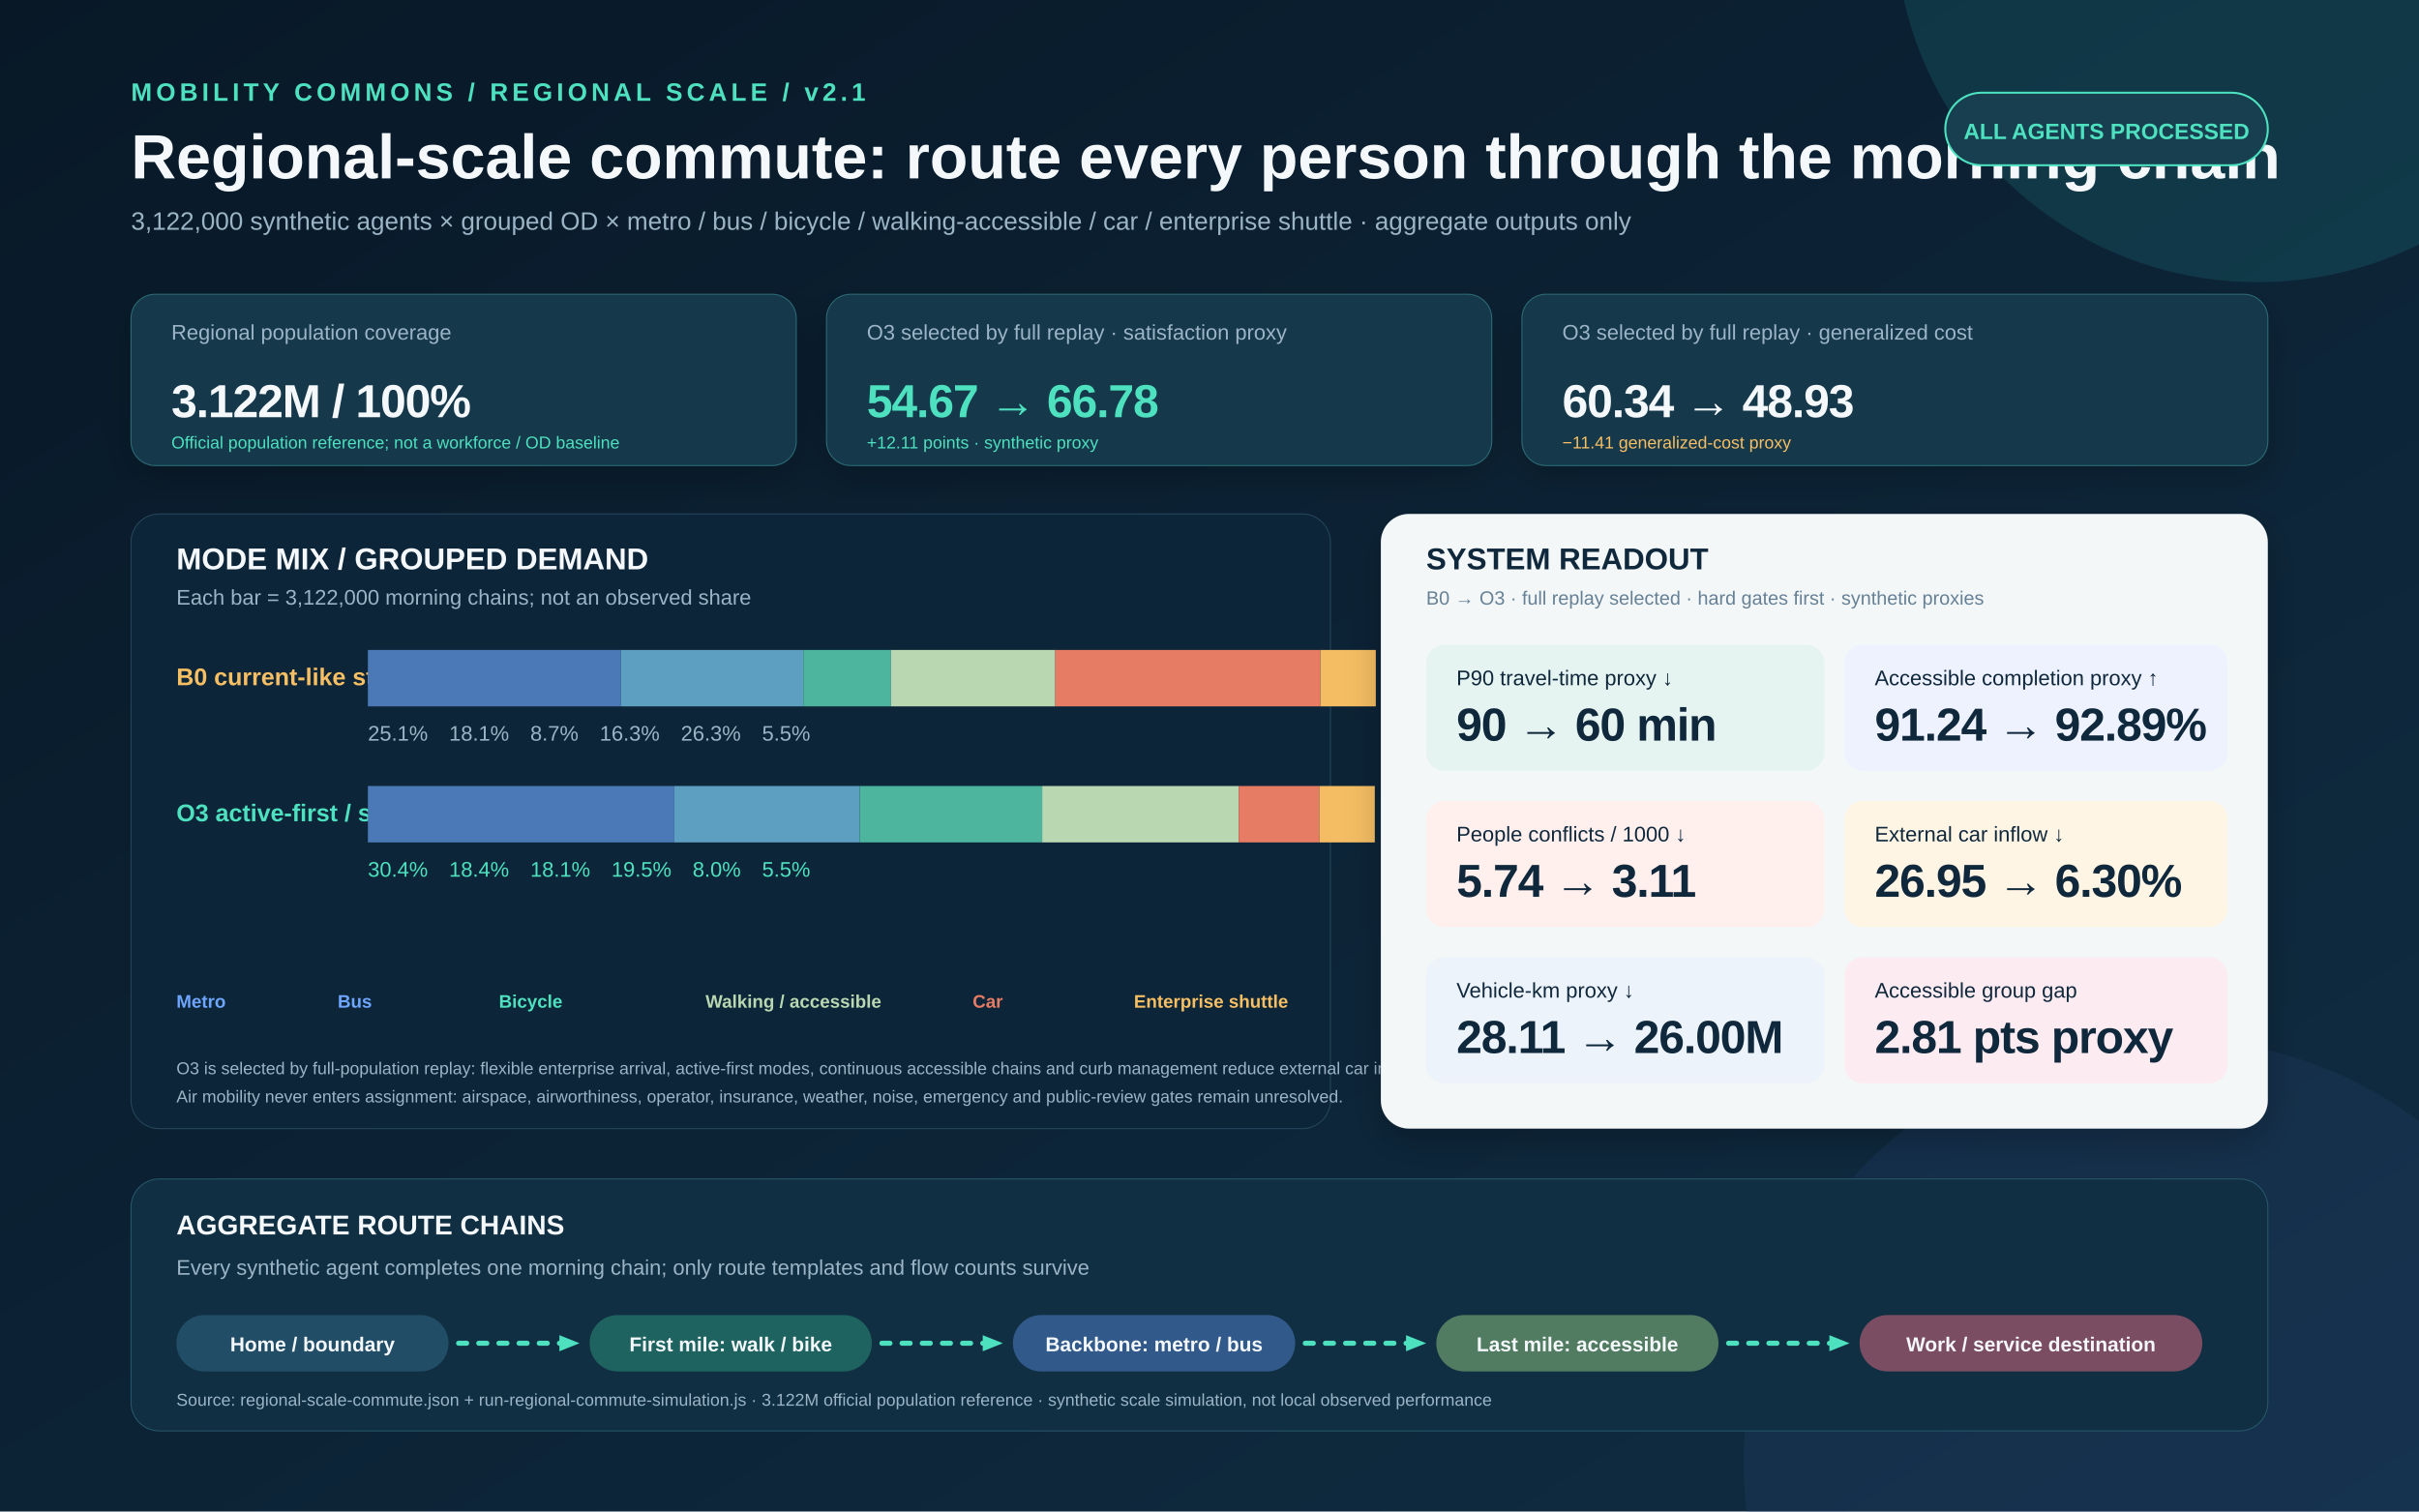
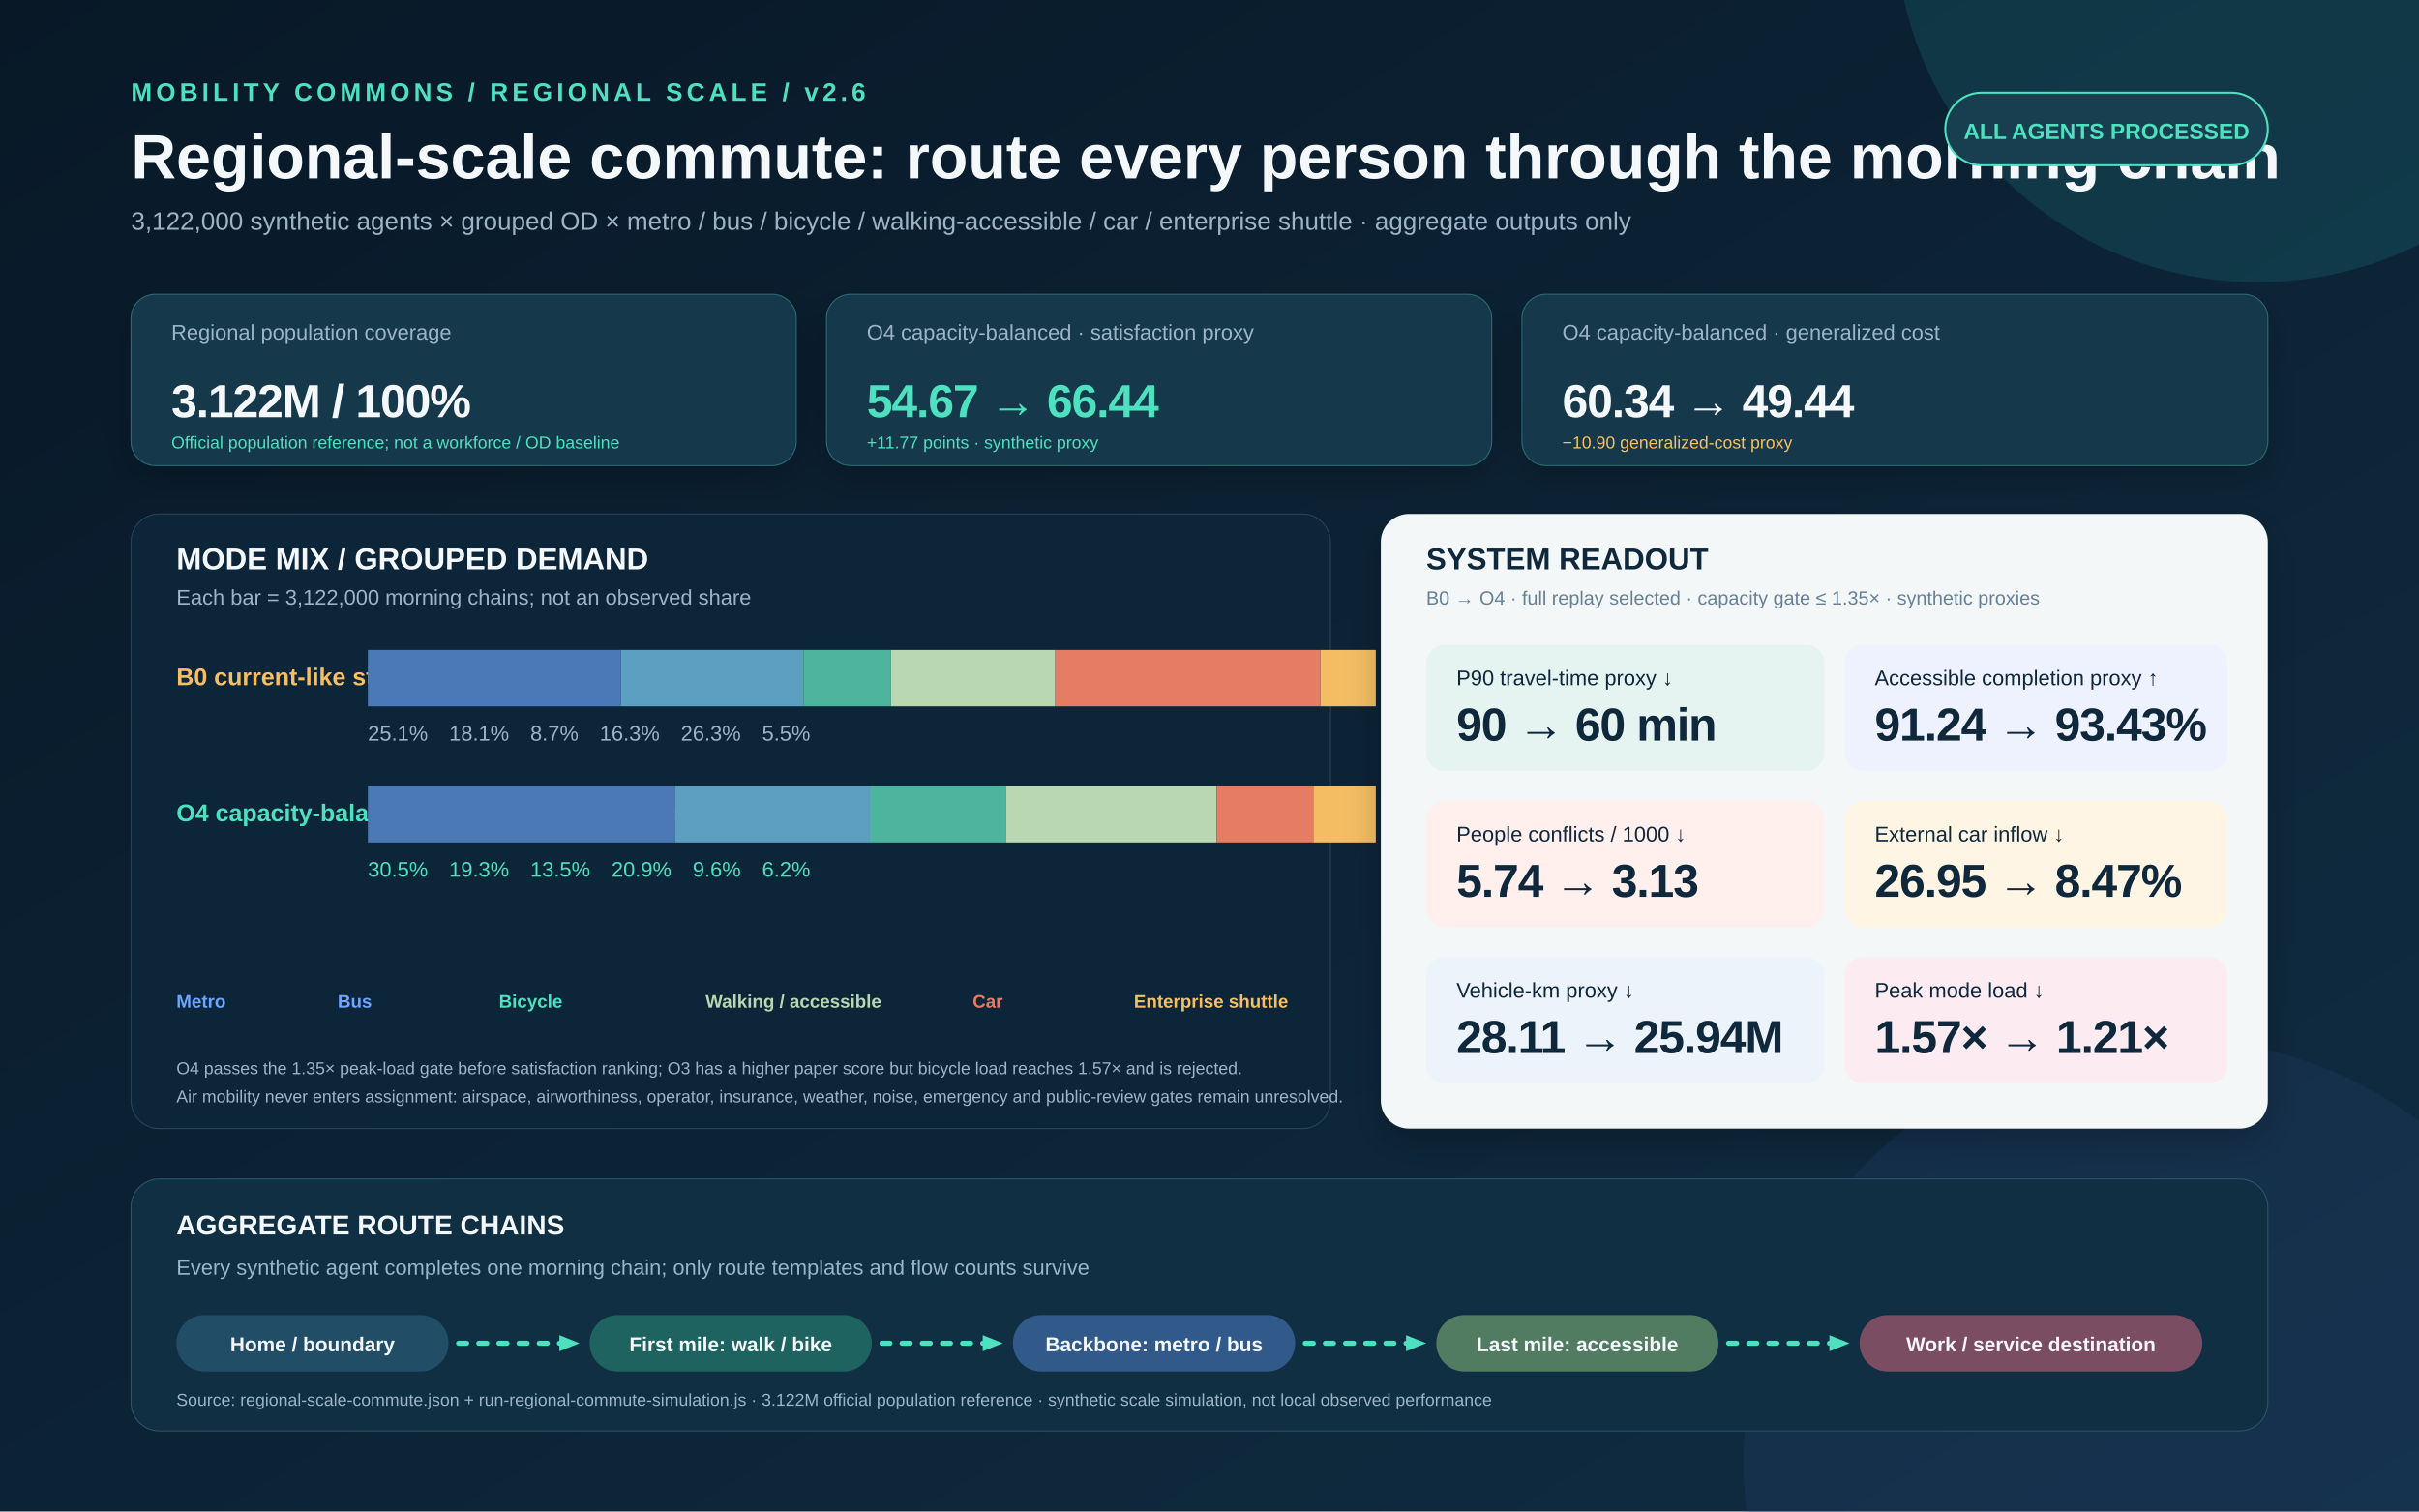
<svg xmlns="http://www.w3.org/2000/svg" width="2400" height="1500" viewBox="0 0 2400 1500" role="img" aria-labelledby="title desc">
  <defs>
    <linearGradient id="bg" x1="0" y1="0" x2="1" y2="1">
      <stop offset="0" stop-color="#081827" />
      <stop offset="1" stop-color="#102d43" />
    </linearGradient>
    <filter id="shadow" x="-10%" y="-10%" width="120%" height="130%">
      <feDropShadow dx="0" dy="12" stdDeviation="18" flood-color="#000" flood-opacity=".22" />
    </filter>
    <style>
      .sans{font-family:Arial,PingFang SC,Microsoft YaHei,sans-serif}.white{fill:#f4f8fb}.muted{fill:#9bb4c6}.teal{fill:#4de1bf}.amber{fill:#f7bf63}.pink{fill:#f07d9e}.blue{fill:#6ea5ff}.card{fill:#f3f7f8}.ink{fill:#10283c}.small{font-size:21px}.label{font-size:24px;font-weight:700}.value{font-size:46px;font-weight:800;letter-spacing:-1px}.tiny{font-size:17px}.mode{font-size:18px;font-weight:700}.arrow{fill:none;stroke:#4de1bf;stroke-width:5;stroke-linecap:round;stroke-dasharray:8 12}
    </style>
  </defs>
  <rect width="2400" height="1500" fill="url(#bg)" />
  <circle cx="2240" cy="-80" r="360" fill="#1a6f76" opacity=".28" />
  <circle cx="2150" cy="1450" r="420" fill="#294575" opacity=".22" />
-   <text x="130" y="100" class="sans teal" font-size="25" font-weight="800" letter-spacing="4">MOBILITY COMMONS / REGIONAL SCALE / v2.1</text>
+   <text x="130" y="100" class="sans teal" font-size="25" font-weight="800" letter-spacing="4">MOBILITY COMMONS / REGIONAL SCALE / v2.6</text>
  <text x="130" y="177" class="sans white" font-size="62" font-weight="800">Regional-scale commute: route every person through the morning chain</text>
  <text x="130" y="228" class="sans muted" font-size="25">3,122,000 synthetic agents × grouped OD × metro / bus / bicycle / walking-accessible / car / enterprise shuttle · aggregate outputs only</text>
  <rect x="1930" y="92" width="320" height="72" rx="36" fill="#173f50" stroke="#4de1bf" stroke-width="2" />
  <text x="2090" y="138" text-anchor="middle" class="sans teal" font-size="22" font-weight="800">ALL AGENTS PROCESSED</text>
  <g filter="url(#shadow)">
    <rect x="130" y="292" width="660" height="170" rx="24" fill="#12384c" stroke="#2e6b73" />
    <rect x="820" y="292" width="660" height="170" rx="24" fill="#12384c" stroke="#2e6b73" />
    <rect x="1510" y="292" width="740" height="170" rx="24" fill="#12384c" stroke="#2e6b73" />
  </g>
  <text x="170" y="337" class="sans muted small">Regional population coverage</text>
  <text x="170" y="414" class="sans white value">3.122M / 100%</text>
  <text x="170" y="445" class="sans teal tiny">Official population reference; not a workforce / OD baseline</text>
-   <text x="860" y="337" class="sans muted small">O3 selected by full replay · satisfaction proxy</text>
-   <text x="860" y="414" class="sans teal value">54.67 → 66.78</text>
-   <text x="860" y="445" class="sans teal tiny">+12.11 points · synthetic proxy</text>
-   <text x="1550" y="337" class="sans muted small">O3 selected by full replay · generalized cost</text>
-   <text x="1550" y="414" class="sans white value">60.34 → 48.93</text>
-   <text x="1550" y="445" class="sans amber tiny">−11.41 generalized-cost proxy</text>
+   <text x="860" y="337" class="sans muted small">O4 capacity-balanced · satisfaction proxy</text>
+   <text x="860" y="414" class="sans teal value">54.67 → 66.44</text>
+   <text x="860" y="445" class="sans teal tiny">+11.77 points · synthetic proxy</text>
+   <text x="1550" y="337" class="sans muted small">O4 capacity-balanced · generalized cost</text>
+   <text x="1550" y="414" class="sans white value">60.34 → 49.44</text>
+   <text x="1550" y="445" class="sans amber tiny">−10.90 generalized-cost proxy</text>
  <rect x="130" y="510" width="1190" height="610" rx="28" fill="#0d2538" stroke="#24465b" />
  <text x="175" y="565" class="sans white" font-size="30" font-weight="800">MODE MIX / GROUPED DEMAND</text>
  <text x="175" y="600" class="sans muted small">Each bar = 3,122,000 morning chains; not an observed share</text>
  <text x="175" y="680" class="sans amber label">B0 current-like stress</text>
-   <text x="175" y="815" class="sans teal label">O3 active-first / selected by full replay</text>
+   <text x="175" y="815" class="sans teal label">O4 capacity-balanced / selected by full replay</text>
  <g>
    <rect x="365" y="645" width="251" height="56" fill="#4b79b8" />
    <rect x="616" y="645" width="181" height="56" fill="#5d9fc1" />
    <rect x="797" y="645" width="87" height="56" fill="#4db49e" />
    <rect x="884" y="645" width="163" height="56" fill="#b9d7b1" />
    <rect x="1047" y="645" width="263" height="56" fill="#e77c65" />
    <rect x="1310" y="645" width="55" height="56" fill="#f4bd63" />
-     <rect x="365" y="780" width="304" height="56" fill="#4b79b8" />
-     <rect x="669" y="780" width="184" height="56" fill="#5d9fc1" />
-     <rect x="853" y="780" width="181" height="56" fill="#4db49e" />
-     <rect x="1034" y="780" width="195" height="56" fill="#b9d7b1" />
-     <rect x="1229" y="780" width="80" height="56" fill="#e77c65" />
-     <rect x="1309" y="780" width="55" height="56" fill="#f4bd63" />
+     <rect x="365" y="780" width="305" height="56" fill="#4b79b8" />
+     <rect x="670" y="780" width="193" height="56" fill="#5d9fc1" />
+     <rect x="863" y="780" width="135" height="56" fill="#4db49e" />
+     <rect x="998" y="780" width="209" height="56" fill="#b9d7b1" />
+     <rect x="1207" y="780" width="96" height="56" fill="#e77c65" />
+     <rect x="1303" y="780" width="62" height="56" fill="#f4bd63" />
    <text x="365" y="735" class="sans muted small">25.1%　18.1%　8.7%　16.3%　26.3%　5.5%</text>
-     <text x="365" y="870" class="sans teal small">30.4%　18.4%　18.1%　19.5%　8.0%　5.5%</text>
+     <text x="365" y="870" class="sans teal small">30.5%　19.3%　13.5%　20.9%　9.6%　6.2%</text>
  </g>
  <g class="sans mode">
    <text x="175" y="1000" class="blue">Metro</text>
    <text x="335" y="1000" class="blue">Bus</text>
    <text x="495" y="1000" class="teal">Bicycle</text>
    <text x="700" y="1000" fill="#b9d7b1">Walking / accessible</text>
    <text x="965" y="1000" fill="#e77c65">Car</text>
    <text x="1125" y="1000" class="amber">Enterprise shuttle</text>
  </g>
-   <text x="175" y="1066" class="sans muted tiny">O3 is selected by full-population replay: flexible enterprise arrival, active-first modes, continuous accessible chains and curb management reduce external car inflow; service vehicles remain.</text>
+   <text x="175" y="1066" class="sans muted tiny">O4 passes the 1.35× peak-load gate before satisfaction ranking; O3 has a higher paper score but bicycle load reaches 1.57× and is rejected.</text>
  <text x="175" y="1094" class="sans muted tiny">Air mobility never enters assignment: airspace, airworthiness, operator, insurance, weather, noise, emergency and public-review gates remain unresolved.</text>
  <rect x="1370" y="510" width="880" height="610" rx="28" fill="#f3f7f8" filter="url(#shadow)" />
  <text x="1415" y="565" class="sans ink" font-size="30" font-weight="800">SYSTEM READOUT</text>
-   <text x="1415" y="600" class="sans" fill="#668095" font-size="19">B0 → O3 · full replay selected · hard gates first · synthetic proxies</text>
+   <text x="1415" y="600" class="sans" fill="#668095" font-size="19">B0 → O4 · full replay selected · capacity gate ≤ 1.35× · synthetic proxies</text>
  <g class="sans">
    <rect x="1415" y="640" width="395" height="125" rx="18" fill="#e6f4f1" />
    <text x="1445" y="680" class="ink small">P90 travel-time proxy ↓</text>
    <text x="1445" y="735" class="ink value">90 → 60 min</text>
    <rect x="1830" y="640" width="380" height="125" rx="18" fill="#eef2ff" />
    <text x="1860" y="680" class="ink small">Accessible completion proxy ↑</text>
-     <text x="1860" y="735" class="ink value">91.24 → 92.89%</text>
+     <text x="1860" y="735" class="ink value">91.24 → 93.43%</text>
    <rect x="1415" y="795" width="395" height="125" rx="18" fill="#fff0ee" />
    <text x="1445" y="835" class="ink small">People conflicts / 1000 ↓</text>
-     <text x="1445" y="890" class="ink value">5.74 → 3.11</text>
+     <text x="1445" y="890" class="ink value">5.74 → 3.13</text>
    <rect x="1830" y="795" width="380" height="125" rx="18" fill="#fff5e5" />
    <text x="1860" y="835" class="ink small">External car inflow ↓</text>
-     <text x="1860" y="890" class="ink value">26.95 → 6.30%</text>
+     <text x="1860" y="890" class="ink value">26.95 → 8.47%</text>
    <rect x="1415" y="950" width="395" height="125" rx="18" fill="#edf3fb" />
    <text x="1445" y="990" class="ink small">Vehicle-km proxy ↓</text>
-     <text x="1445" y="1045" class="ink value">28.11 → 26.00M</text>
+     <text x="1445" y="1045" class="ink value">28.11 → 25.94M</text>
    <rect x="1830" y="950" width="380" height="125" rx="18" fill="#fcecf2" />
-     <text x="1860" y="990" class="ink small">Accessible group gap</text>
-     <text x="1860" y="1045" class="ink value">2.81 pts proxy</text>
+     <text x="1860" y="990" class="ink small">Peak mode load ↓</text>
+     <text x="1860" y="1045" class="ink value">1.57× → 1.21×</text>
  </g>
  <rect x="130" y="1170" width="2120" height="250" rx="28" fill="#102f42" stroke="#28576a" />
  <text x="175" y="1225" class="sans white" font-size="27" font-weight="800">AGGREGATE ROUTE CHAINS</text>
  <text x="175" y="1265" class="sans muted small">Every synthetic agent completes one morning chain; only route templates and flow counts survive</text>
  <g class="sans" font-size="20" font-weight="700">
    <rect x="175" y="1305" width="270" height="56" rx="28" fill="#214d67" />
    <text x="310" y="1341" text-anchor="middle" class="white">Home / boundary</text>
    <path d="M455 1333 H555" class="arrow" />
    <polygon points="555,1325 575,1333 555,1341" fill="#4de1bf" />
    <rect x="585" y="1305" width="280" height="56" rx="28" fill="#1e635f" />
    <text x="725" y="1341" text-anchor="middle" class="white">First mile: walk / bike</text>
    <path d="M875 1333 H975" class="arrow" />
    <polygon points="975,1325 995,1333 975,1341" fill="#4de1bf" />
    <rect x="1005" y="1305" width="280" height="56" rx="28" fill="#315a8b" />
    <text x="1145" y="1341" text-anchor="middle" class="white">Backbone: metro / bus</text>
    <path d="M1295 1333 H1395" class="arrow" />
    <polygon points="1395,1325 1415,1333 1395,1341" fill="#4de1bf" />
    <rect x="1425" y="1305" width="280" height="56" rx="28" fill="#527c61" />
    <text x="1565" y="1341" text-anchor="middle" class="white">Last mile: accessible</text>
    <path d="M1715 1333 H1815" class="arrow" />
    <polygon points="1815,1325 1835,1333 1815,1341" fill="#4de1bf" />
    <rect x="1845" y="1305" width="340" height="56" rx="28" fill="#7b4d63" />
    <text x="2015" y="1341" text-anchor="middle" class="white">Work / service destination</text>
  </g>
  <text x="175" y="1395" class="sans muted tiny">Source: regional-scale-commute.json + run-regional-commute-simulation.js · 3.122M official population reference · synthetic scale simulation, not local observed performance</text>
</svg>
